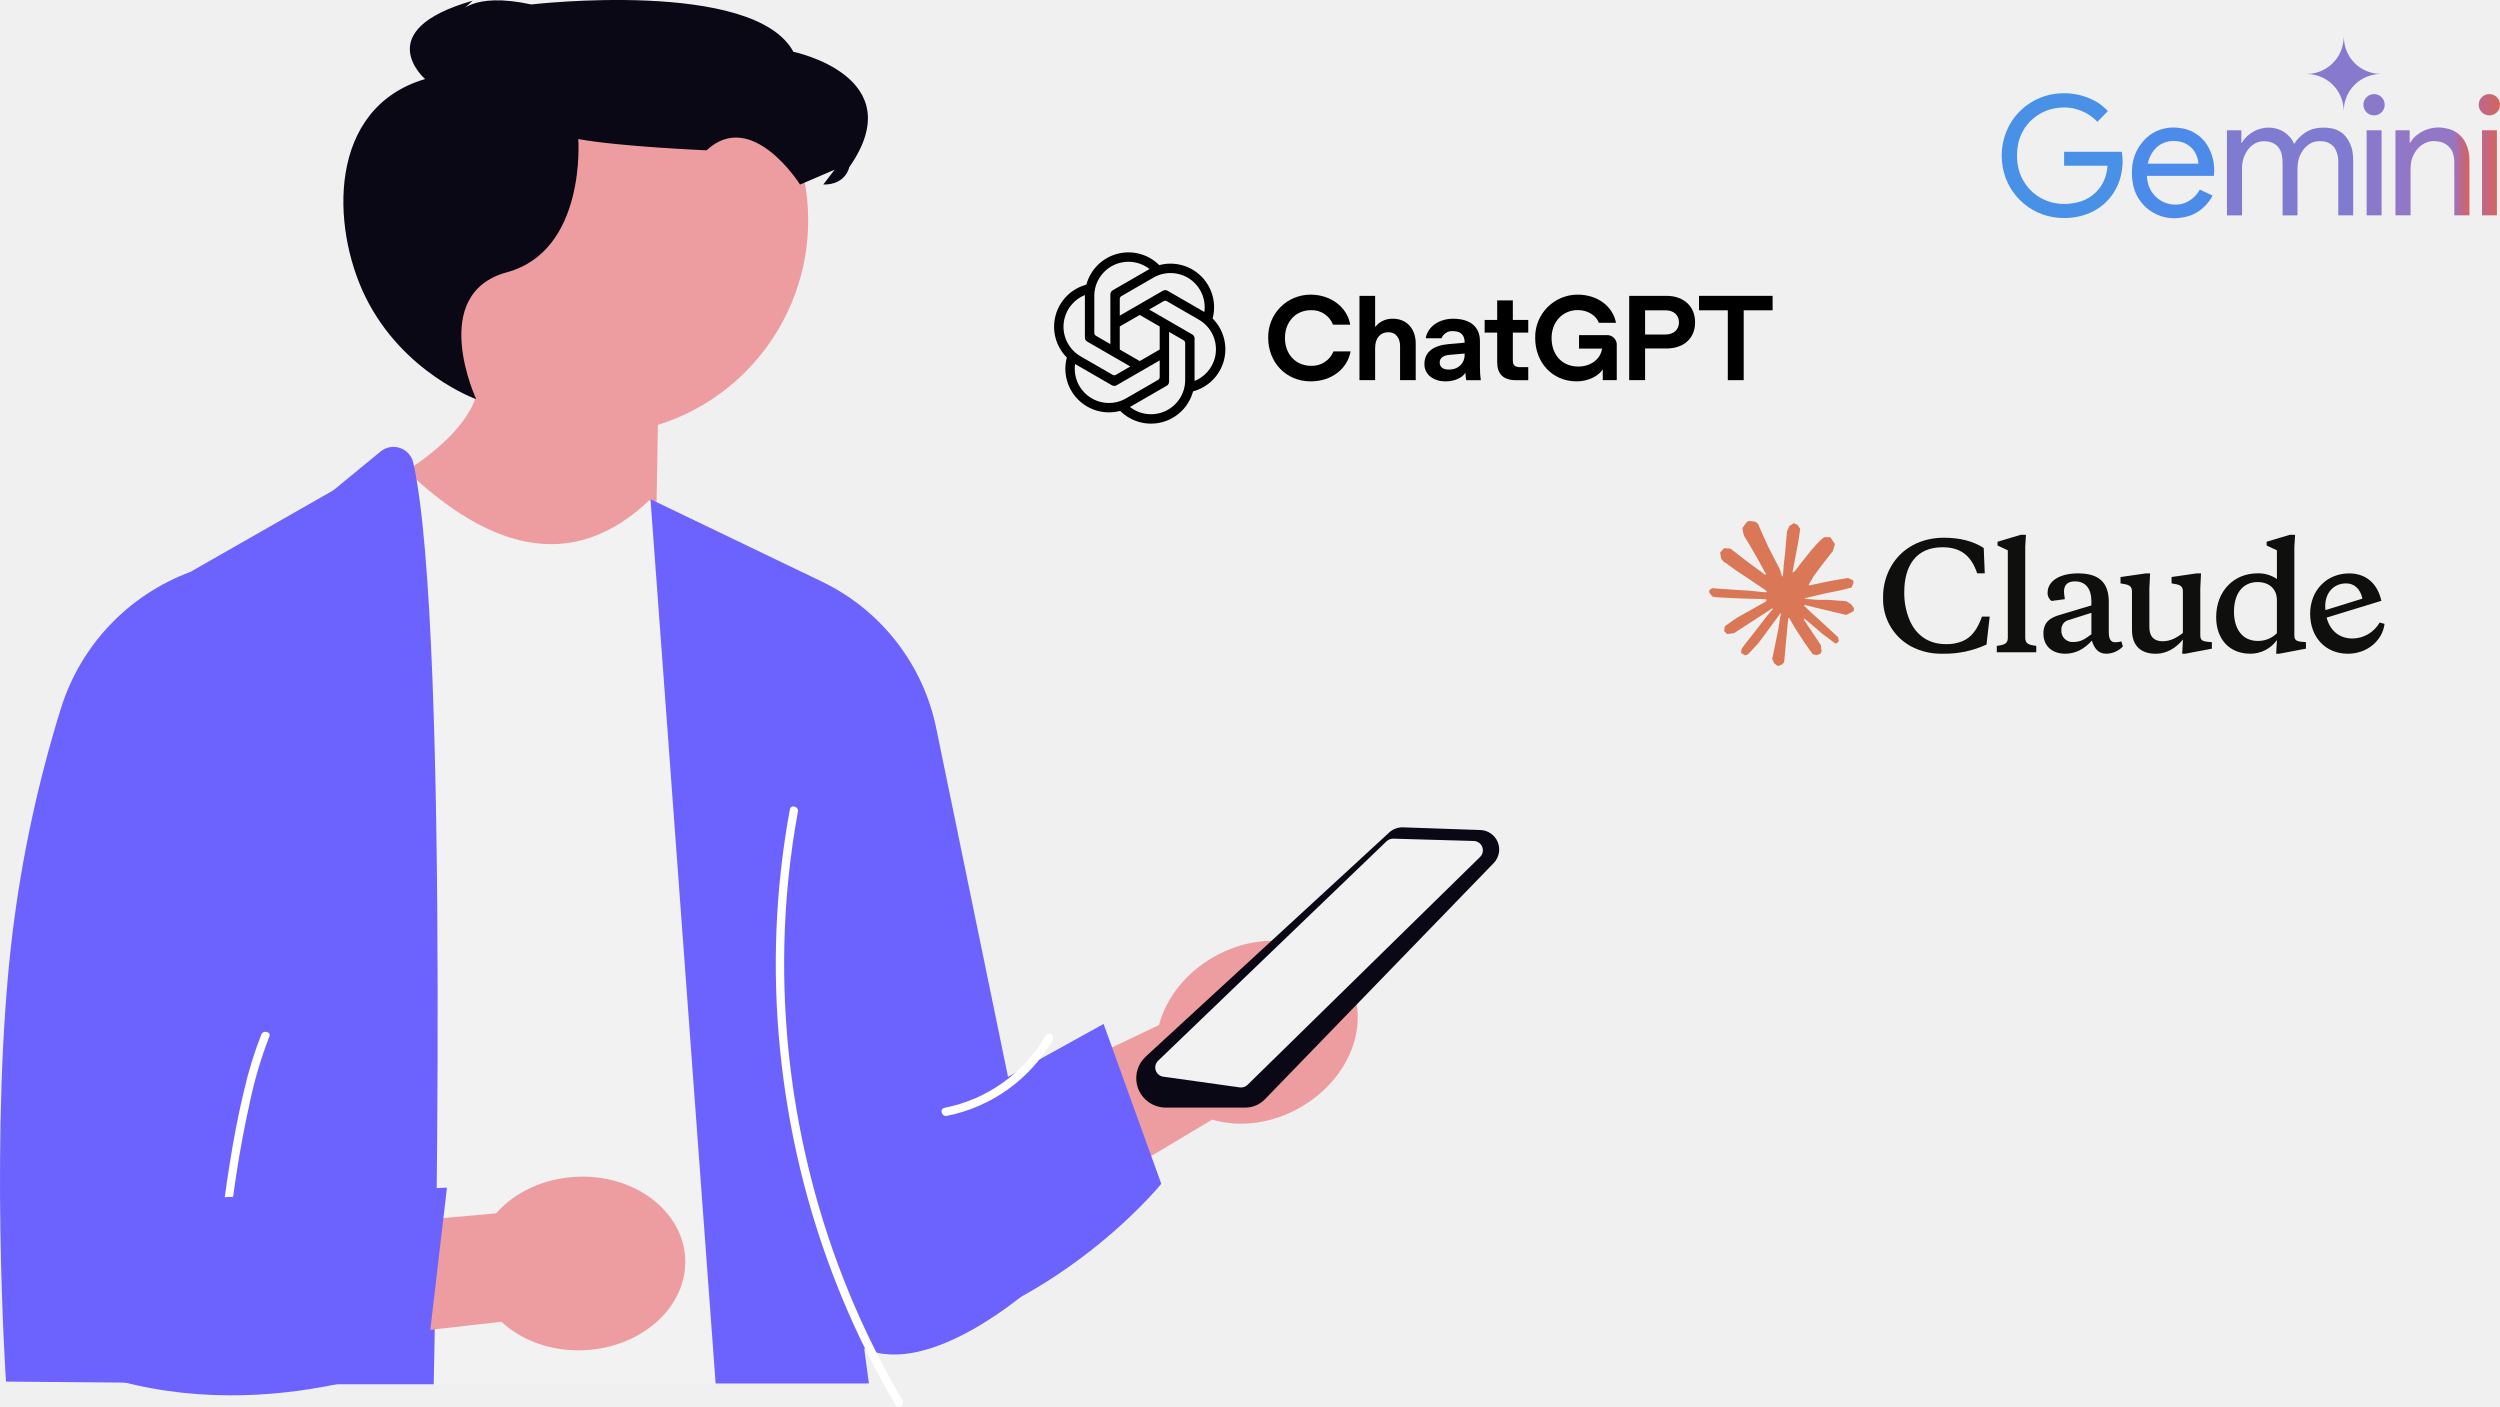
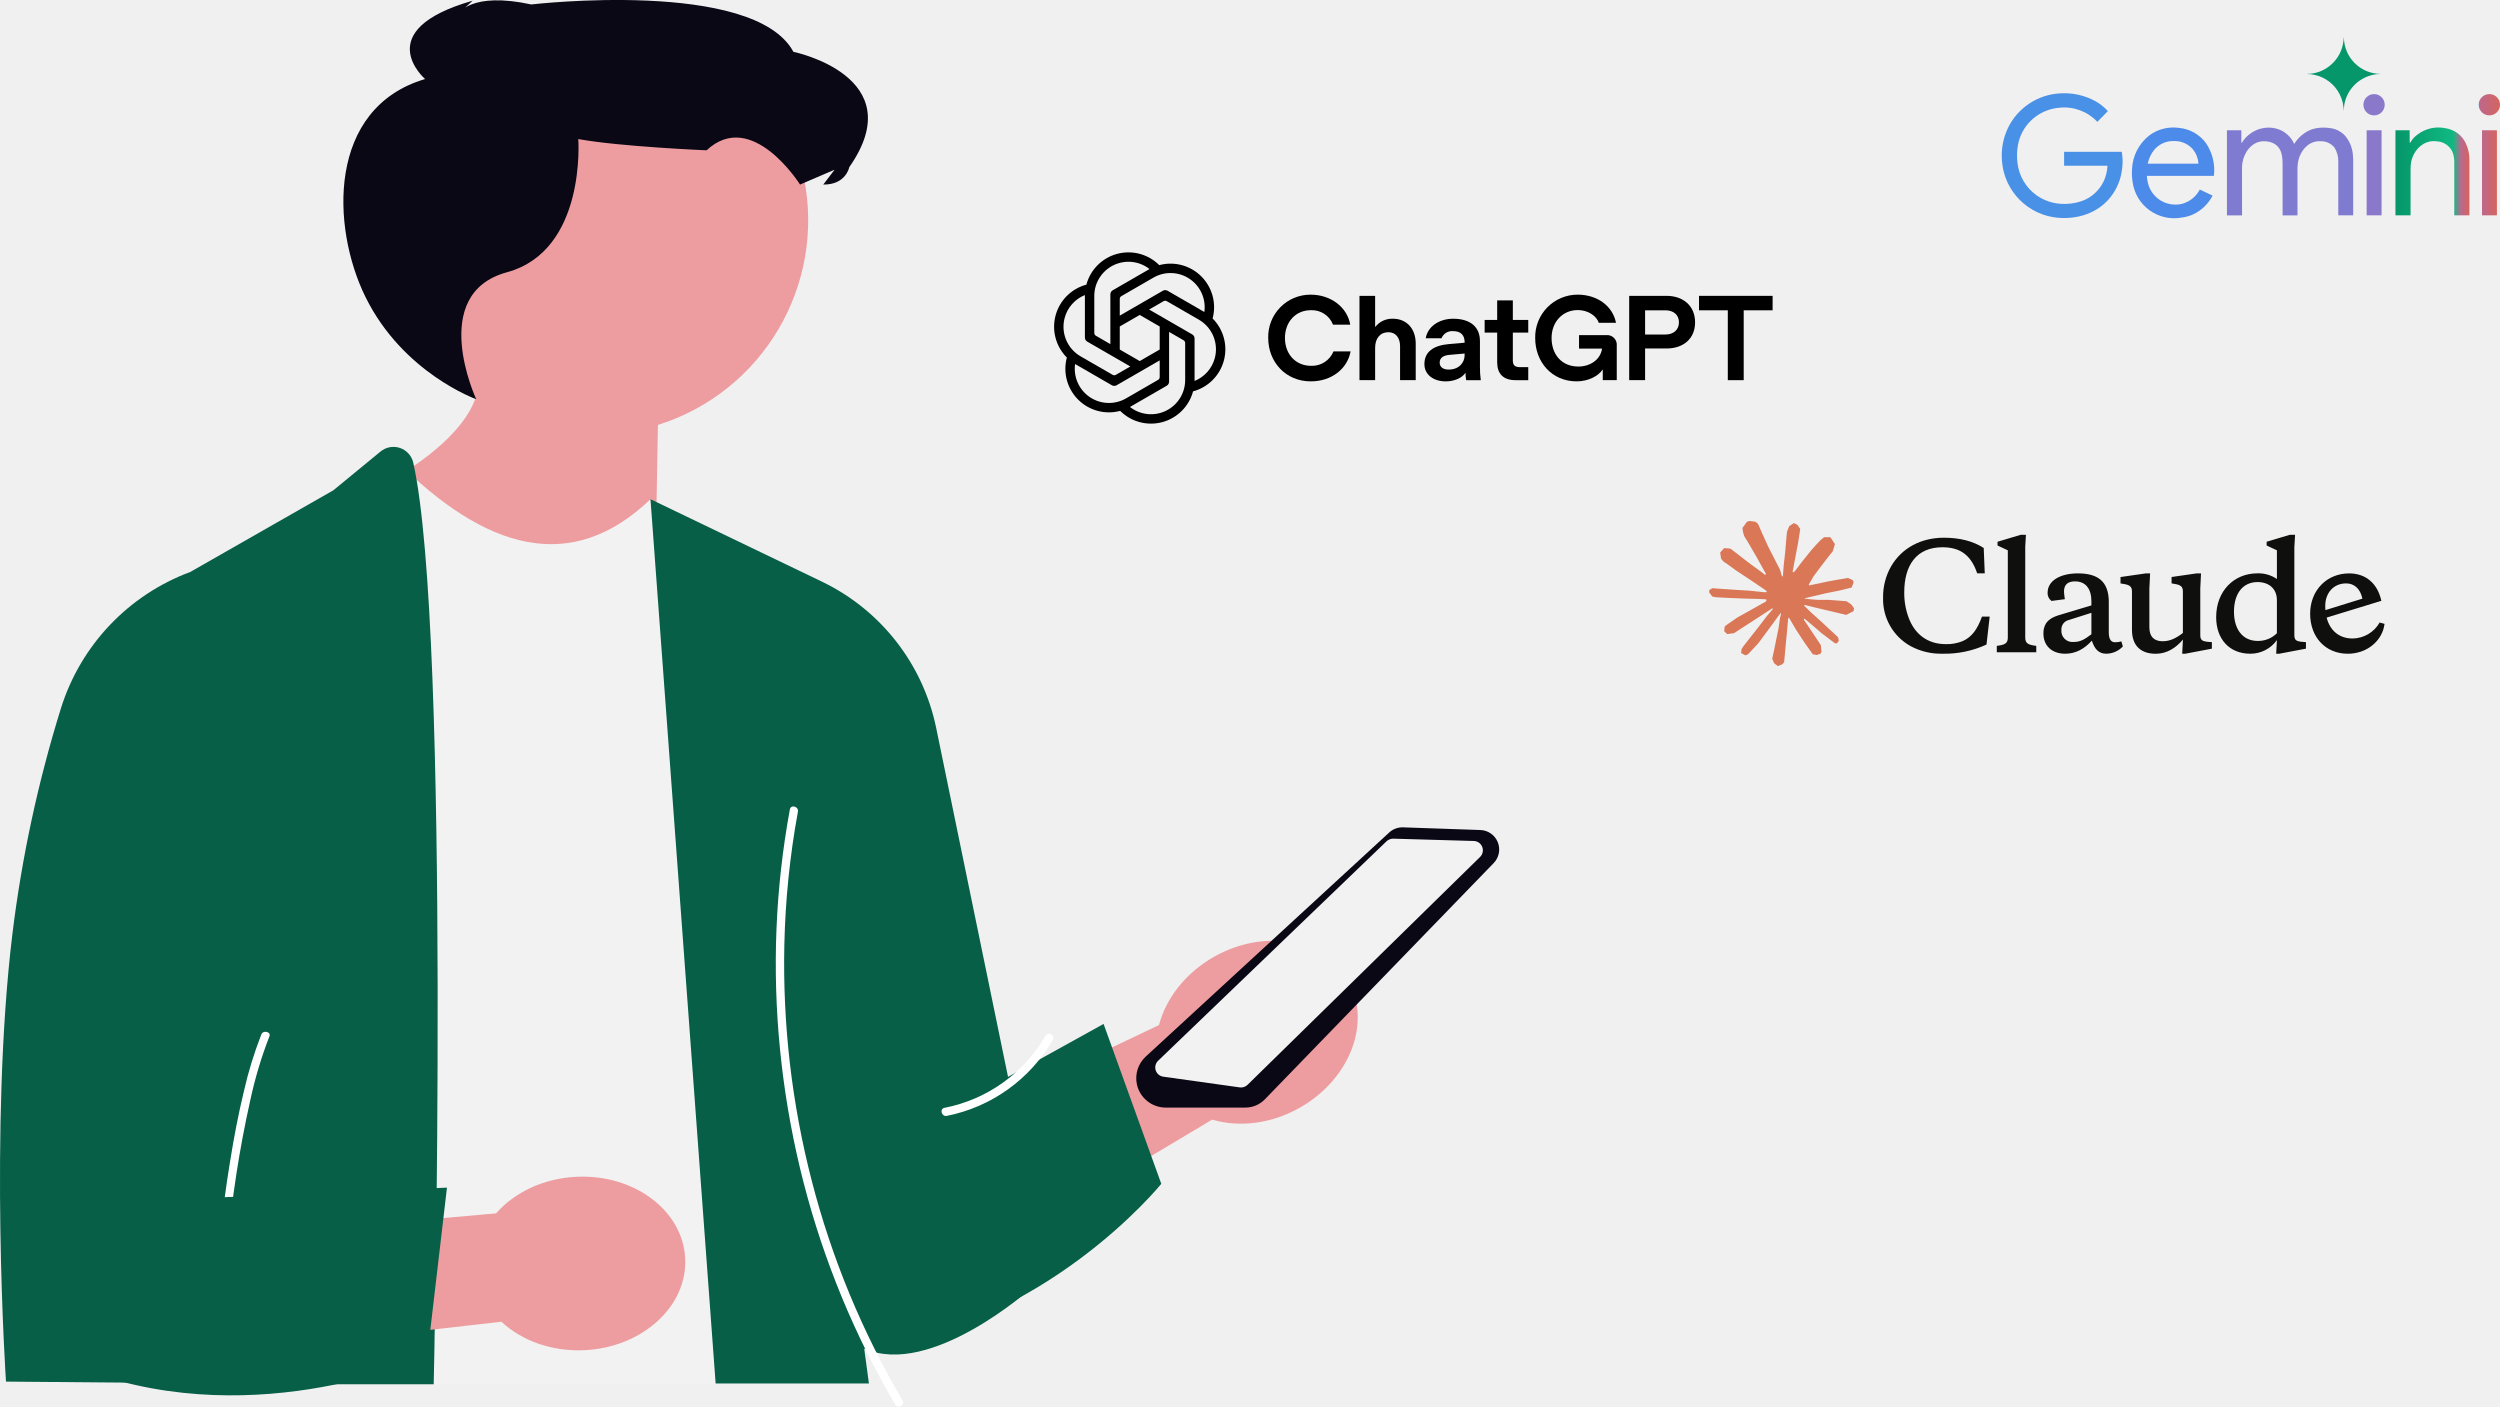
<svg xmlns="http://www.w3.org/2000/svg" width="800" height="450.122" viewBox="0 0 800 450.122" role="img" artist="Katerina Limpitsouni" source="https://undraw.co/">
  <defs>
    <linearGradient id="a-65" y1="0.5" x2="1" y2="0.5" gradientUnits="objectBoundingBox">
      <stop offset="0" stop-color="#439ddf" />
      <stop offset="0" stop-color="#4f87ed" />
-       <stop offset="0" stop-color="#9476c5" />
+       <stop offset="0" stop-color="#10b981" />
      <stop offset="0" stop-color="#bc688e" />
      <stop offset="1" stop-color="#d6645d" />
    </linearGradient>
    <linearGradient id="b-66" y1="0.5" x2="1" y2="0.5" gradientUnits="objectBoundingBox">
      <stop offset="0" stop-color="#439ddf" />
      <stop offset="0" stop-color="#4f87ed" />
-       <stop offset="0" stop-color="#9177c7" />
-       <stop offset="0.781" stop-color="#9476c5" />
+       <stop offset="0" stop-color="#059669" />
+       <stop offset="0.781" stop-color="#10b981" />
      <stop offset="0.888" stop-color="#bc688e" />
      <stop offset="1" stop-color="#d6645d" />
    </linearGradient>
    <clipPath id="d-64">
      <rect width="230.509" height="55.001" fill="#fff" />
    </clipPath>
  </defs>
  <g transform="translate(-633.001 -366.421)">
    <path d="M186.973,73.262a68.641,68.641,0,1,1,89.2,65.5l-2.3,132.1L168.97,167.313s40.907-15.839,48.744-36.827a68.566,68.566,0,0,1-30.74-57.224Z" transform="translate(567.362 363.636)" fill="#ed9da0" />
    <path d="M218.819,130.3s-23.42-8.341-35.425-32.7c-11.028-22.379-12.237-60.491,19.075-69.749,0,0-18.039-15.575,15.219-25.068l-4.424,4.082s3.9-7.051,23.182-2.881c0,0,71.237-8.3,83.881,15.158,0,0,38.234,7.835,17.873,36.92,0,0-1.057,5.66-8.318,5.553l3.63-4.748L322.45,61.615s-15.386-24.506-29.907-10.956c0,0-27.772-1.169-41.056-3.6,0,0,2.666,35.675-22.828,42.623s-9.84,40.616-9.84,40.616Z" transform="translate(566.563 363.861)" fill="#090814" />
    <path d="M471.668,397.548,346.21,472.388l-10.432-48.624,118.871-56.475c2.251-8.548,8.477-16.718,17.711-21.91,16.157-9.086,35.35-5.612,42.87,7.758s.518,31.576-15.639,40.662c-9.234,5.193-19.451,6.267-27.922,3.752Z" transform="translate(549.231 327.151)" fill="#ed9da0" />
    <path d="M495.923,389.271H470.369a9.453,9.453,0,0,1-9.183-7.4h0a9.432,9.432,0,0,1,2.819-8.914l77.921-71.717a6.221,6.221,0,0,1,4.437-1.643l24.737.853a6.236,6.236,0,0,1,4.264,10.57l-73.25,75.628A8.663,8.663,0,0,1,495.923,389.271Z" transform="translate(535.624 331.576)" fill="#090814" />
    <path d="M194.983,167.618c28.915,29.055,56.379,36.854,81.638,12.629L312.305,441.72l-14.836,21.5-90.229.257Z" transform="translate(564.535 345.921)" fill="#f2f2f2" />
-     <path d="M174.807,164.488l-15.088,12.4-45.806,26.144a68.257,68.257,0,0,0-41.386,43.658,411.18,411.18,0,0,0-15.51,72.094c-7.529,61.817-2.061,143.328-2.061,143.328l69.64.605-3.027-40.876-11.2-101.136.3,142.262h81.152s5.553-241.285-6.548-294.942a6.493,6.493,0,0,0-10.458-3.538Z" transform="translate(579.963 346.422)" fill="#6c63ff" />
-     <path d="M286.579,181.787l54.871,26.385A66.921,66.921,0,0,1,378,254.986l22.993,111.67L408.5,434.2s-32.324,28.949-53.537,19.349l1.514,11.2H307.427Z" transform="translate(554.578 344.38)" fill="#6c63ff" />
-     <path d="M375.413,405.9l64.492-35.729,18.47,51.17S421.3,467.28,363.3,474.03L375.413,405.9Z" transform="translate(546.24 323.905)" fill="#6c63ff" />
+     <path d="M174.807,164.488l-15.088,12.4-45.806,26.144a68.257,68.257,0,0,0-41.386,43.658,411.18,411.18,0,0,0-15.51,72.094c-7.529,61.817-2.061,143.328-2.061,143.328l69.64.605-3.027-40.876-11.2-101.136.3,142.262h81.152s5.553-241.285-6.548-294.942a6.493,6.493,0,0,0-10.458-3.538Z" transform="translate(579.963 346.422)" fill="#065f46" />
+     <path d="M286.579,181.787l54.871,26.385A66.921,66.921,0,0,1,378,254.986l22.993,111.67L408.5,434.2s-32.324,28.949-53.537,19.349l1.514,11.2H307.427Z" transform="translate(554.578 344.38)" fill="#065f46" />
+     <path d="M375.413,405.9l64.492-35.729,18.47,51.17S421.3,467.28,363.3,474.03L375.413,405.9Z" transform="translate(546.24 323.905)" fill="#065f46" />
    <path d="M495.241,383.282a3.033,3.033,0,0,1-.409-.029l-24.464-3.425a2.983,2.983,0,0,1-1.654-5.106l73.1-70.23a3.1,3.1,0,0,1,2.151-.832l25.776.74a2.983,2.983,0,0,1,2,5.113l-74.407,72.918a3.013,3.013,0,0,1-2.093.852Z" transform="translate(534.884 331.134)" fill="#f2f2f2" />
    <path d="M372.158,482.21a272.333,272.333,0,0,1-29.123-70.477,277.654,277.654,0,0,1-8.734-75.385,268.233,268.233,0,0,1,4.345-42.582c.309-1.682-2.267-2.4-2.579-.711a272.6,272.6,0,0,0-4.285,38.322,276.674,276.674,0,0,0,1.144,38.573A282.74,282.74,0,0,0,339.3,407.8a277.467,277.467,0,0,0,11.573,36.815,272.364,272.364,0,0,0,16.576,34.8q1.18,2.079,2.4,4.137a1.338,1.338,0,0,0,2.305-1.349h0Z" transform="translate(549.69 332.392)" fill="#fff" />
    <path d="M424.385,374.264a47.959,47.959,0,0,1-32.352,23.131c-1.687.326-.973,2.9.711,2.579a50.554,50.554,0,0,0,33.95-24.359,1.338,1.338,0,0,0-2.305-1.349h0Z" transform="translate(543.223 323.529)" fill="#fff" />
    <path d="M133.291,484.662c-1.345-13.927-.384-28.1.88-42.009a357.144,357.144,0,0,1,7.3-47.623,133.871,133.871,0,0,1,6.159-20.6c.585-1.436-2-2.053-2.579-.629a127.129,127.129,0,0,0-5.594,18.2c-1.817,7.526-3.252,15.123-4.469,22.743a387.066,387.066,0,0,0-4.795,48.3,167.358,167.358,0,0,0,.421,21.615c.146,1.506,2.821,1.52,2.674,0Z" transform="translate(571.593 323.599)" fill="#fff" />
    <path d="M220.941,471.428l-99.36,11.354,9.537-38.151,88.108-7.882c5.831-6.641,15.05-11.173,25.631-11.7,18.514-.915,34.136,10.764,34.893,26.085s-13.638,28.484-32.151,29.4c-10.581.523-20.2-3.073-26.659-9.111Z" transform="translate(572.514 317.946)" fill="#ed9da0" />
-     <path d="M125.836,432.111l73.66-3.169-6.325,54.034S139.489,507.52,84.577,487.66l41.258-55.549Z" transform="translate(576.536 317.518)" fill="#6c63ff" />
+     <path d="M125.836,432.111l73.66-3.169-6.325,54.034S139.489,507.52,84.577,487.66l41.258-55.549Z" transform="translate(576.536 317.518)" fill="#065f46" />
    <g transform="translate(1179.893 533.134)">
      <path d="M85.061,254.4l9.129-5.122.153-.445-.153-.247h-.445l-1.526-.094L87,248.351l-4.524-.188-4.383-.235-1.1-.235-1.034-1.363.107-.68.927-.623,1.328.116,2.935.2,4.4.3,3.2.188,4.734.492h.752l.107-.3-.257-.188-.2-.188-4.558-3.089L84.5,239.294l-2.585-1.88-1.4-.952-.7-.893-.3-1.949,1.269-1.4,1.7.116.435.116,1.726,1.328,3.687,2.854,4.815,3.546.7.586.282-.2.035-.141-.316-.529-2.619-4.734-2.794-4.815-1.244-2-.329-1.2a5.822,5.822,0,0,1-.2-1.41l1.444-1.961.8-.257,1.927.257.811.7,1.2,2.738,1.939,4.311L97.79,237.4l.88,1.739.47,1.61.175.492h.3v-.282l.247-3.3.457-4.054.445-5.216.154-1.469.727-1.761,1.444-.952,1.128.539.927,1.328-.128.858-.551,3.584-1.081,5.614-.7,3.759h.41l.47-.47,1.9-2.525,3.2-3.994,1.41-1.585,1.645-1.751,1.056-.833h2l1.469,2.184-.658,2.256-2.055,2.606-1.7,2.209-2.444,3.289-1.526,2.632.141.21.363-.035,5.52-1.175,2.982-.539,3.559-.611,1.61.752.175.764-.633,1.563-3.806.94-4.464.893-6.648,1.573-.081.06.094.116,2.995.282,1.281.069h3.136l5.84.435,1.526,1.009.915,1.234-.154.94-2.35,1.2-3.17-.752-7.4-1.761-2.538-.633h-.351v.21l2.115,2.068,3.875,3.5,4.853,4.511.248,1.115-.623.88-.658-.094-4.264-3.208-1.645-1.444-3.725-3.136h-.247v.329l.858,1.256,4.533,6.814.235,2.09-.329.68-1.175.41-1.291-.235-2.654-3.725-2.738-4.195-2.209-3.759-.269.154-1.3,14.038-.611.717-1.41.539-1.175-.893-.623-1.444.623-2.854.752-3.725.611-2.961L98.7,254.4l.329-1.222-.022-.081-.269.034-2.773,3.806-4.217,5.7-3.336,3.571-.8.316-1.385-.717.128-1.281.774-1.14,4.618-5.874,2.785-3.64,1.8-2.1-.013-.3h-.107l-12.265,7.964-2.184.282-.94-.88.116-1.444.445-.47,3.687-2.538-.012.012Z" transform="translate(-75.96 -223.53)" fill="#d97757" />
      <path d="M273.773,272.617c-5.9,0-9.928-3.29-11.83-8.352a22.516,22.516,0,0,1-1.444-8.258c0-8.493,3.806-14.392,12.218-14.392,5.652,0,9.138,2.466,11.125,8.352h2.419l-.329-8.117c-3.384-2.184-7.613-3.289-12.757-3.289-7.249,0-13.415,3.242-16.845,9.091a19.681,19.681,0,0,0-2.607,10.163,17.143,17.143,0,0,0,8.822,15.448,20.557,20.557,0,0,0,10.257,2.419,31.789,31.789,0,0,0,14.016-2.935l1.021-8.951h-2.466c-1.479,4.088-3.242,6.544-6.169,7.848a13.239,13.239,0,0,1-5.426.974Zm25.432-31,.235-3.994h-1.667l-7.425,2.231v1.209l3.29,1.526v27.935c0,1.9-.974,2.325-3.525,2.644v2.043h12.629v-2.043c-2.56-.316-3.525-.739-3.525-2.644v-28.9l-.012-.012Zm50.222,34.07h.974l8.54-1.62v-2.09l-1.2-.094c-2-.188-2.513-.6-2.513-2.231v-14.9l.235-4.781h-1.35l-8.07,1.162v2.043l.786.141c2.184.316,2.832.927,2.832,2.456v13.274c-2.09,1.62-4.088,2.644-6.46,2.644-2.632,0-4.264-1.338-4.264-4.464V254.763l.235-4.781h-1.385l-8.083,1.162v2.043l.833.141c2.184.316,2.832.927,2.832,2.456v12.253c0,5.191,2.935,7.66,7.613,7.66,3.571,0,6.5-1.9,8.694-4.546l-.235,4.546-.013-.013Zm-23.471-16.529c0-6.638-3.524-9.185-9.89-9.185-5.614,0-9.693,2.325-9.693,6.178a3.075,3.075,0,0,0,1.244,2.644l4.276-.564a23.831,23.831,0,0,1-.282-2.409c0-2.184,1.162-3.289,3.524-3.289,3.49,0,5.251,2.456,5.251,6.4v1.291l-8.809,2.644c-2.936.8-4.605,1.491-5.721,3.114a5.861,5.861,0,0,0-.821,3.289c0,3.759,2.585,6.413,7,6.413,3.2,0,6.028-1.444,8.493-4.182.88,2.738,2.23,4.182,4.64,4.182a7.41,7.41,0,0,0,5.285-2.325l-.47-1.62a7.5,7.5,0,0,1-2.033.282c-1.35,0-2-1.068-2-3.161v-9.7Zm-11.278,12.769a3.558,3.558,0,0,1-3.9-3.853,3.1,3.1,0,0,1,2.466-3.208l7.143-2.268v6.861c-2.278,1.726-3.618,2.466-5.708,2.466Zm74.361,2.137v-2.09l-1.209-.094c-2-.188-2.5-.6-2.5-2.231V241.618l.235-3.994h-1.679l-7.425,2.231v1.209l3.29,1.526v9.185a10.372,10.372,0,0,0-6.309-1.808c-7.378,0-13.133,5.614-13.133,14.016,0,6.92,4.135,11.7,10.949,11.7a10.374,10.374,0,0,0,8.493-4.37l-.235,4.37h.987l8.54-1.62h0Zm-15.461-21.31c3.525,0,6.169,2.043,6.169,5.8v10.573a8.461,8.461,0,0,1-6.122,2.466c-5.05,0-7.613-3.994-7.613-9.327,0-5.99,2.926-9.514,7.566-9.514ZM407.1,258.04c-.658-3.1-2.56-4.862-5.2-4.862-3.947,0-6.686,2.973-6.686,7.237,0,6.31,3.337,10.4,8.728,10.4a10.106,10.106,0,0,0,8.681-5.11l1.573.423c-.7,5.473-5.661,9.561-11.748,9.561-7.143,0-12.065-5.285-12.065-12.8s5.345-12.91,12.487-12.91c5.332,0,9.091,3.208,10.3,8.775l-18.609,5.708v-2.513l12.534-3.888v-.013Z" transform="translate(-198.03 -233.206)" fill="#0f0f0d" />
    </g>
    <g transform="translate(1273.565 378.284)">
      <g transform="translate(97.692 0)">
-         <path d="M962.17,291.767c.039,0,.04-.009.006-.025a.152.152,0,0,0-.066-.015,11.8,11.8,0,0,1-11.631-11.775.007.007,0,0,0-.008-.008c-.019,0-.021,0-.005,0s.008,0,.006.009a19.141,19.141,0,0,1-.263,2.078,11.72,11.72,0,0,1-5.122,7.738,11.422,11.422,0,0,1-6.378,1.954c-.014,0-.02.006-.02.02h0a.019.019,0,0,0,.021.021,11.856,11.856,0,0,1,9.022,4.328,12.114,12.114,0,0,1,2.356,4.739,10.673,10.673,0,0,1,.235,1.306c.057.476.1.923.135,1.344.009.1.014.1.016,0a13,13,0,0,1,.154-2.016,11.85,11.85,0,0,1,7.816-9.063A10.8,10.8,0,0,1,962.17,291.767Z" transform="translate(-938.69 -279.942)" fill="#8779cd" />
+         <path d="M962.17,291.767c.039,0,.04-.009.006-.025a.152.152,0,0,0-.066-.015,11.8,11.8,0,0,1-11.631-11.775.007.007,0,0,0-.008-.008c-.019,0-.021,0-.005,0s.008,0,.006.009a19.141,19.141,0,0,1-.263,2.078,11.72,11.72,0,0,1-5.122,7.738,11.422,11.422,0,0,1-6.378,1.954c-.014,0-.02.006-.02.02h0a.019.019,0,0,0,.021.021,11.856,11.856,0,0,1,9.022,4.328,12.114,12.114,0,0,1,2.356,4.739,10.673,10.673,0,0,1,.235,1.306c.057.476.1.923.135,1.344.009.1.014.1.016,0a13,13,0,0,1,.154-2.016,11.85,11.85,0,0,1,7.816-9.063A10.8,10.8,0,0,1,962.17,291.767Z" transform="translate(-938.69 -279.942)" fill="#059669" />
      </g>
      <g transform="translate(0 17.974)">
        <path d="M203.667,440.976H185.32a.067.067,0,0,0-.067.067v4.288a.1.1,0,0,0,.1.1h13.705c.059,0,.086.029.082.087a13.593,13.593,0,0,1-1.259,4.978,12.3,12.3,0,0,1-8.511,6.687,17.1,17.1,0,0,1-4.833.457,15.084,15.084,0,0,1-8.13-2.761,14.808,14.808,0,0,1-6.08-10.368,18.957,18.957,0,0,1,.2-5.914,14.458,14.458,0,0,1,4.23-7.712,14.766,14.766,0,0,1,8.985-4.012,14.537,14.537,0,0,1,12.111,4.47.063.063,0,0,0,.1,0L199.213,428a.063.063,0,0,0-.006-.106c-.239-.188-.407-.437-.628-.648a15.977,15.977,0,0,0-3.182-2.4,20.8,20.8,0,0,0-11.342-2.573,19.68,19.68,0,0,0-16.738,11.016,20.464,20.464,0,0,0-1.93,10.823A19.679,19.679,0,0,0,183.45,462.1c6.133.481,12.278-1.429,16.314-6.2a17.52,17.52,0,0,0,3.834-8.075,21.355,21.355,0,0,0,.337-2.565,16.579,16.579,0,0,0-.229-4.251A.04.04,0,0,0,203.667,440.976Z" transform="translate(-165.306 -422.238)" fill="#4991e7" />
      </g>
      <g transform="translate(115.727 18.246)">
        <circle cx="3.409" cy="3.409" r="3.409" transform="translate(0 0)" fill="#8a78cb" />
      </g>
      <g transform="translate(152.62 18.247)">
        <circle cx="3.408" cy="3.408" r="3.408" transform="translate(0 0)" fill="url(#a-65)" />
      </g>
      <g transform="translate(41.64 28.962)">
        <path d="M510.111,509.326a12.953,12.953,0,0,0-9.531,2.358,14.48,14.48,0,0,0-5.592,10.976,18.282,18.282,0,0,0,.168,3.827A13.419,13.419,0,0,0,510.976,538a12.217,12.217,0,0,0,3.57-1,13.455,13.455,0,0,0,6.211-5.961,0,0,0,0,0,0,0,.056.056,0,0,0-.027-.075l-3.969-1.878-.013-.005a.1.1,0,0,0-.128.066.753.753,0,0,1-.059.134,9.14,9.14,0,0,1-5.581,4.352,9.356,9.356,0,0,1-3.522.123,9.023,9.023,0,0,1-7.484-7.331,13.724,13.724,0,0,1-.215-1.667c0-.057.024-.085.081-.085H521.12a.084.084,0,0,0,.093-.086,15.436,15.436,0,0,0-2.543-10.373A12.043,12.043,0,0,0,510.111,509.326Zm6.071,11.433H500.117c-.054,0-.076-.026-.064-.081a10.009,10.009,0,0,1,2.008-4.283,7.826,7.826,0,0,1,5.549-2.851,12.788,12.788,0,0,1,1.507,0,7.62,7.62,0,0,1,5.437,2.727,7.965,7.965,0,0,1,1.7,4.41A.06.06,0,0,1,516.182,520.759Z" transform="translate(-494.954 -509.219)" fill="#4d8beb" />
      </g>
      <g transform="translate(72.058 28.963)">
        <path d="M776.046,517.7a10.793,10.793,0,0,0-2.474-5.845A7.821,7.821,0,0,0,768.8,509.4a13.676,13.676,0,0,0-4.388.023,8.845,8.845,0,0,0-2.483.783,11.624,11.624,0,0,0-4.611,4.194c-.047.072-.083.068-.11-.013a4.365,4.365,0,0,0-.3-.683,8.716,8.716,0,0,0-5.487-4.187,9.648,9.648,0,0,0-5,.092,10.377,10.377,0,0,0-5.344,3.654,5.185,5.185,0,0,0-.48.753.113.113,0,0,1-.094.061l-.063.005c-.048,0-.072-.018-.072-.066l0-3.888h0a.029.029,0,0,0-.029-.029h-4.484a.1.1,0,0,0-.1.1v27.076a.042.042,0,0,0,.047.048h4.72a.063.063,0,0,0,.071-.069q.005-7.024-.011-14.7a12.937,12.937,0,0,1,.127-2.077c.558-3.35,2.961-6.724,6.629-6.882,3.095-.071,5.415,1.364,6,4.5a13.588,13.588,0,0,1,.227,2.458q.011,8.146.006,16.7a.06.06,0,0,0,.067.068h4.643a.053.053,0,0,0,.053-.053q.017-7.172-.005-14.279a17.083,17.083,0,0,1,.124-2.414,9.541,9.541,0,0,1,1.59-4.046,7.307,7.307,0,0,1,1.546-1.631,5.965,5.965,0,0,1,4.142-1.3,5.521,5.521,0,0,1,4.426,2.011,8.054,8.054,0,0,1,1.229,4.6q.019,7.911.005,17.026a.072.072,0,0,0,.081.082h4.613a.067.067,0,0,0,.076-.076q-.021-8.291,0-17.009A21.993,21.993,0,0,0,776.046,517.7Z" transform="translate(-735.76 -509.23)" fill="#7f7bd1" />
      </g>
      <g transform="translate(125.986 28.959)">
        <path d="M1185.2,514.261a8.551,8.551,0,0,0-6.466-4.846,10.969,10.969,0,0,0-9.142,2.134,7.546,7.546,0,0,0-2.019,2.245q-.35.616-.351-.092v-3.561a.064.064,0,0,0-.073-.073h-4.431a.045.045,0,0,0-.044.045V537.2a.075.075,0,0,0,.085.086h4.689a.057.057,0,0,0,.064-.064q.013-7.276,0-14.657a12.264,12.264,0,0,1,.177-2.318,9.031,9.031,0,0,1,2.793-4.983c.222-.173.442-.341.659-.5a6.485,6.485,0,0,1,4.663-1.17,5.872,5.872,0,0,1,5.03,3.19,8.637,8.637,0,0,1,.672,3.446q.013,8.248.005,17.02c0,.027.013.039.038.039h4.73a.063.063,0,0,0,.071-.072q.013-8.843-.006-17.663A12.079,12.079,0,0,0,1185.2,514.261Zm-15.578-2.515h.005l.008,0Z" transform="translate(-1162.68 -509.198)" fill="url(#b-66)" />
      </g>
      <g transform="translate(116.759 29.828)">
        <path d="M1094.388,516.08h-4.714a.034.034,0,0,0-.034.034v27.153a.034.034,0,0,0,.034.034h4.714a.034.034,0,0,0,.034-.034V516.114A.034.034,0,0,0,1094.388,516.08Z" transform="translate(-1089.64 -516.08)" fill="#8a78cb" />
      </g>
      <g transform="translate(153.673 29.828)">
        <path d="M1386.608,516.08h-4.7a.034.034,0,0,0-.034.034v27.153a.034.034,0,0,0,.034.034h4.7a.034.034,0,0,0,.034-.034V516.114A.034.034,0,0,0,1386.608,516.08Z" transform="translate(-1381.87 -516.08)" fill="url(#a-65)" />
      </g>
    </g>
    <g transform="translate(970.063 447.013)" clip-path="url(#d-64)">
      <path d="M50.852,21.24A13.943,13.943,0,0,0,33.779,4.167a13.943,13.943,0,0,0-23.322,6.249A13.943,13.943,0,0,0,4.208,33.738,13.943,13.943,0,0,0,21.281,50.811,13.943,13.943,0,0,0,44.6,44.562,13.943,13.943,0,0,0,50.852,21.24ZM31.919,8.164a10.934,10.934,0,0,1,16.291,11l-11.776-6.8a1.5,1.5,0,0,0-1.5,0L21.142,20.328V14.975a1.018,1.018,0,0,1,.506-.879L31.919,8.164ZM27.53,20.112,33.919,23.8v7.377L27.53,34.866l-6.389-3.689V23.8ZM12.989,14.025A10.934,10.934,0,0,1,30.662,5.418l-11.776,6.8a1.5,1.5,0,0,0-.752,1.3V29.441L13.5,26.765a1.019,1.019,0,0,1-.508-.878V14.026ZM3.508,21.052a10.917,10.917,0,0,1,6.474-7.31v13.6a1.5,1.5,0,0,0,.752,1.3L24.522,36.6l-4.636,2.677a1.017,1.017,0,0,1-1.014,0L8.6,33.351a10.936,10.936,0,0,1-5.092-12.3ZM23.141,46.814a10.934,10.934,0,0,1-16.291-11l11.776,6.8a1.5,1.5,0,0,0,1.5,0L33.919,34.65V40a1.017,1.017,0,0,1-.506.879L23.141,46.814Zm18.93-5.861A10.934,10.934,0,0,1,24.4,49.56l11.776-6.8a1.5,1.5,0,0,0,.752-1.3V25.537l4.636,2.677a1.019,1.019,0,0,1,.508.878V40.952Zm9.481-7.027a10.918,10.918,0,0,1-6.474,7.311v-13.6a1.5,1.5,0,0,0-.752-1.3L30.538,18.376,35.174,15.7a1.018,1.018,0,0,1,1.014,0L46.46,21.627a10.936,10.936,0,0,1,5.092,12.3Z" transform="translate(0.121 0.081)" />
      <path d="M48.726,29.75c-4.935,0-8.363-3.738-8.363-8.9s3.432-8.9,8.289-8.9a7.235,7.235,0,0,1,7.091,4.625h5.513c-.962-5.55-6.166-9.6-12.682-9.6A13.511,13.511,0,0,0,35.008,20.847c0,7.669,5.587,13.876,13.608,13.876,6.628,0,11.716-3.969,12.757-9.6H55.9a7.4,7.4,0,0,1-7.169,4.625h-.005Z" transform="translate(33.759 6.722)" />
      <path d="M60.551,14.49a6.873,6.873,0,0,0-5.666,2.659V7.168H49.875v26.98h5.009V23.777c0-3.007,1.619-4.972,4.242-4.972,2.391,0,3.737,1.85,3.737,4.431V34.142h5.009V22.426c0-4.778-2.928-7.942-7.321-7.942v.006Z" transform="translate(48.096 6.912)" />
      <path d="M78.219,17.987c0-4.393-3.007-7.091-8.557-7.091-4.547,0-8.173,2.544-8.788,6.244h5.051a3.645,3.645,0,0,1,3.7-2.276c2.507,0,3.7,1.309,3.7,3.585v.115l-4.894.426c-5.125.426-7.979,2.507-7.979,6.438,0,3.316,2.854,5.513,6.823,5.513,2.66,0,5.241-1.041,6.323-2.775a12.093,12.093,0,0,0,.231,2.391h4.663a28.222,28.222,0,0,1-.268-4.315V17.994l-.005-.009Zm-4.9,4.589c0,2.276-1.7,4.588-5.125,4.588-1.85,0-2.854-.888-2.854-2.2,0-1.425.962-2.313,3.122-2.507l4.856-.426v.541Z" transform="translate(58.297 10.508)" />
      <path d="M79.285,7.914H74.276v6.244h-4.01v4.048h4.01v9.482c0,3.664,1.887,5.745,5.935,5.745h4.01V29.269H81.676c-1.7,0-2.391-.578-2.391-2.16v-8.9h4.936V14.159H79.285V7.915Z" transform="translate(67.759 7.632)" />
      <path d="M101.166,19.922H92.53v4.315h7.364c-.5,3.585-3.858,5.745-7.595,5.745-5.4,0-8.557-3.969-8.557-9.135s3.548-8.941,8.4-8.941c3.316,0,6.018,1.929,6.711,4.084h5.509c-1.041-5.356-5.976-9.02-12.295-9.02A13.59,13.59,0,0,0,78.5,20.883c0,7.632,5.32,13.839,13.261,13.839,3.626,0,6.9-1.619,8.363-3.816v3.432H104.6V23.354a3.108,3.108,0,0,0-3.432-3.432Z" transform="translate(75.7 6.722)" />
      <path d="M105.76,7.169H93.813v26.98H98.9V24.009h6.9c5.325,0,9.1-3.122,9.1-8.363s-3.773-8.479-9.135-8.479Zm-.348,12.373H98.9V11.794h6.517c2.625,0,4.32,1.5,4.32,3.853s-1.7,3.894-4.32,3.894Z" transform="translate(90.467 6.912)" />
      <path d="M105.19,7.168v4.625H114.4V34.148h5.084V11.793h9.252V7.168H105.19Z" transform="translate(101.436 6.912)" />
    </g>
  </g>
</svg>
